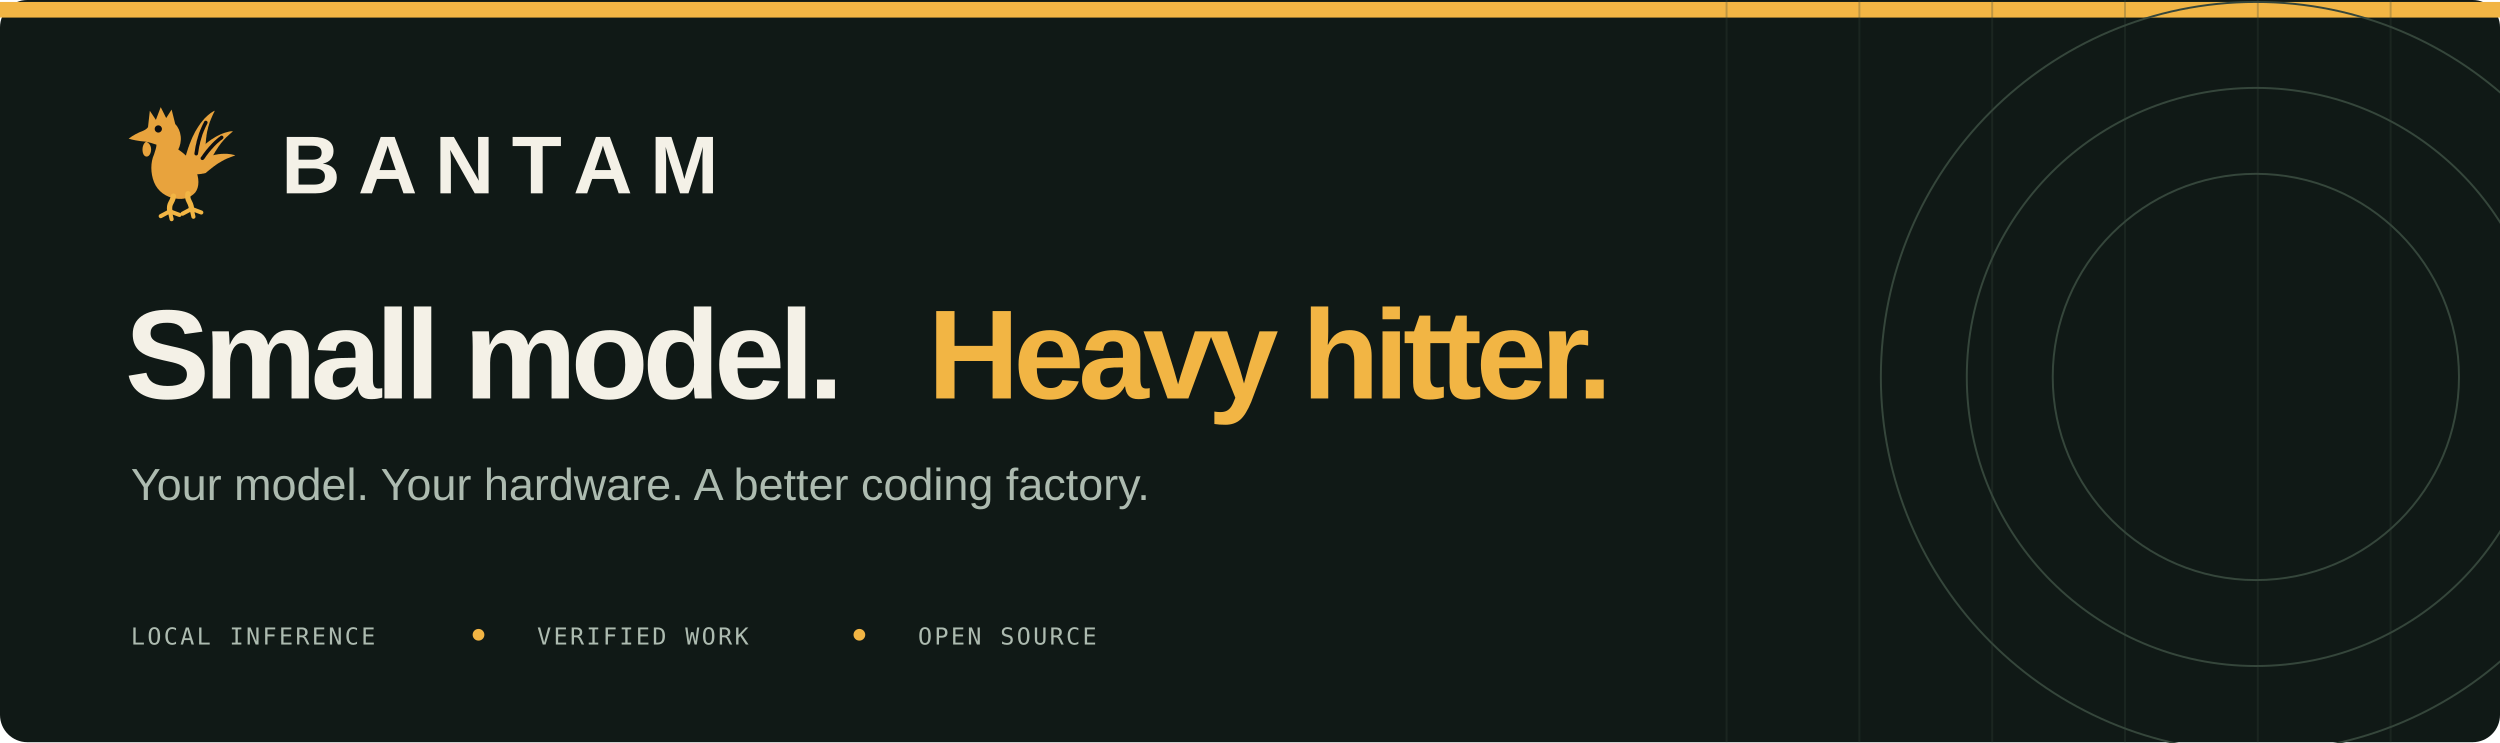
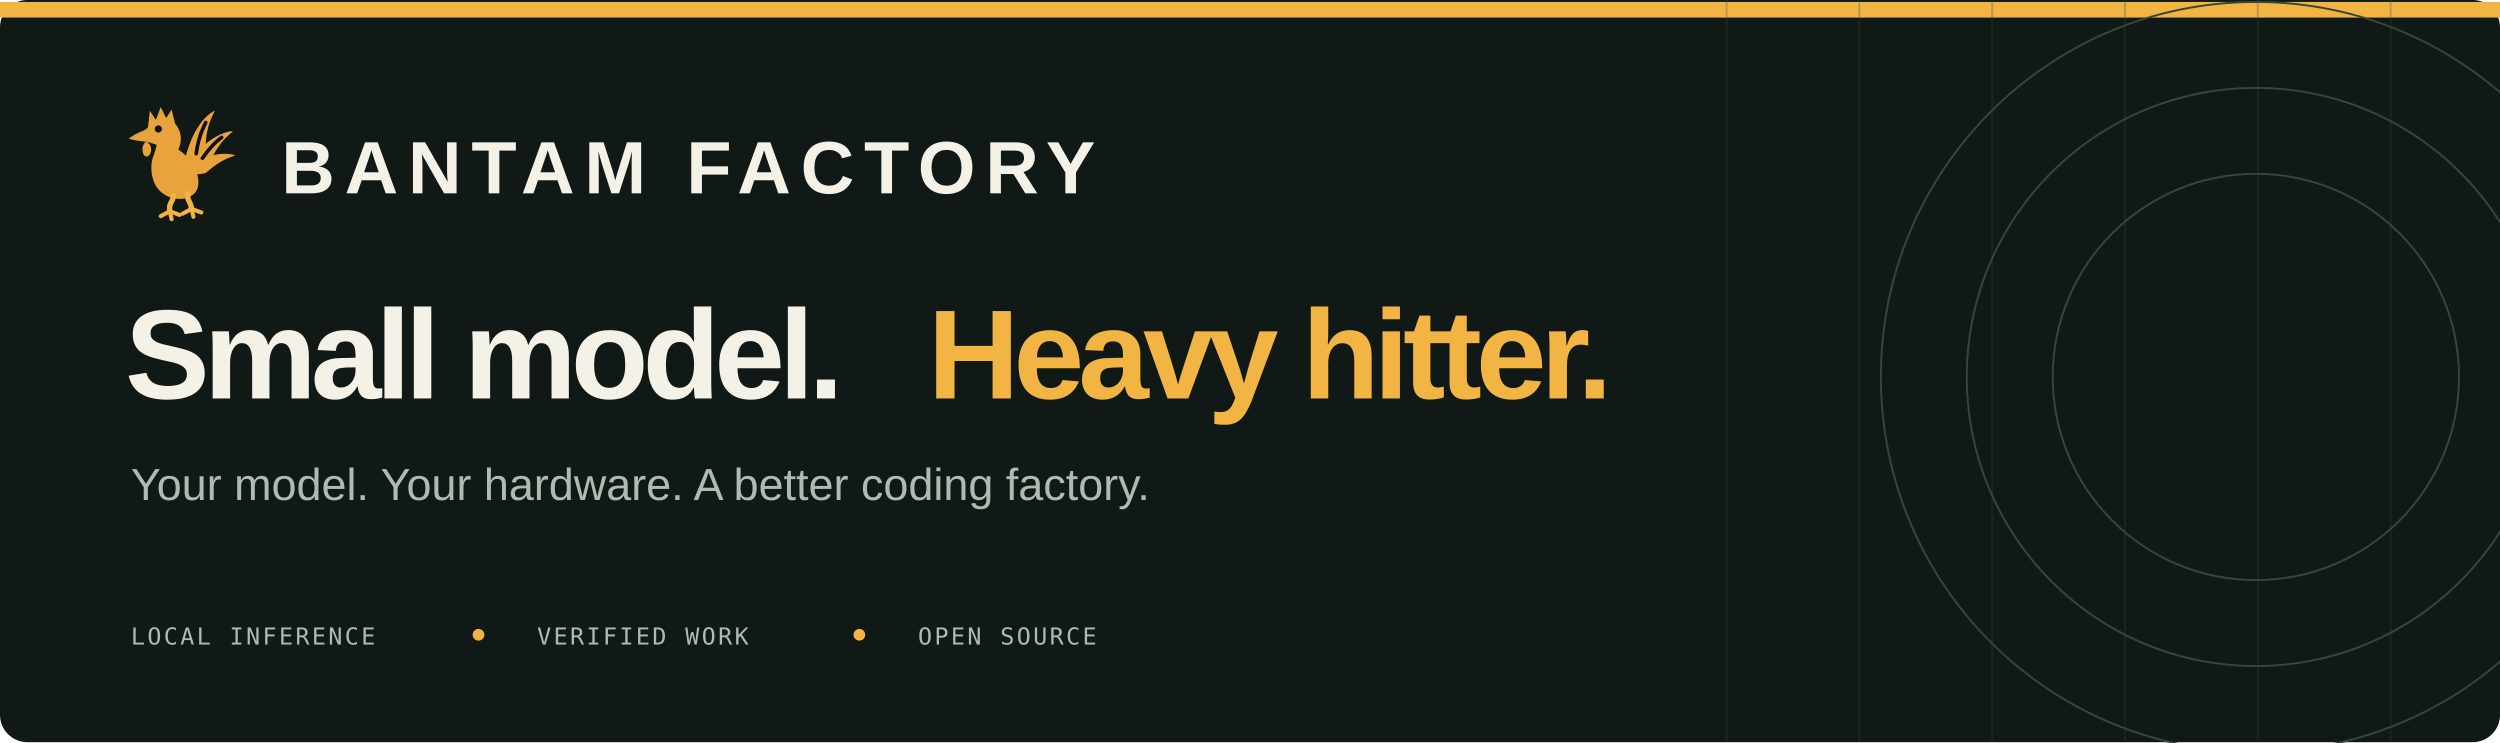
<svg xmlns="http://www.w3.org/2000/svg" width="1280" height="380" viewBox="0 0 1280 380" role="img" aria-labelledby="title desc">
  <rect width="1280" height="380" rx="14" fill="#101916" />
  <path d="M0 5H1280" stroke="#f2b544" stroke-width="8" />
  <g stroke="#35463b" fill="none">
    <circle cx="1155" cy="193" r="192" />
    <circle cx="1155" cy="193" r="148" />
    <circle cx="1155" cy="193" r="104" />
    <path d="M884 0V380M952 0V380M1020 0V380M1088 0V380M1156 0V380M1224 0V380" opacity=".28" />
  </g>
  <svg x="64" y="48" width="62" height="72" viewBox="0 0 100 100" color="#f2b544">
    <g fill="#e8a33d">
      <path d="M61.0 56.4L61.7 55.3L62.4 54.1L63.1 53.0L63.7 51.8L64.3 50.7L64.9 49.5L65.5 48.4L66.1 47.3L66.5 46.1L66.5 45.0L66.4 43.8L66.4 42.6L66.4 41.4L66.4 40.2L66.4 39.1L66.4 37.9L66.5 36.7L66.5 35.6L66.5 34.4L66.6 33.3L66.7 32.1L66.8 31.0L66.9 29.8L67.0 28.7L67.2 27.5L67.3 26.4L67.5 25.2L67.7 24.1L67.9 22.9L68.2 21.8L68.5 20.7L68.7 19.5L69.1 18.4L69.4 17.3L69.8 16.1L70.1 15.0L70.6 13.9L71.0 12.8L71.5 11.7L72.0 10.5L72.5 9.4L73.0 8.3L73.6 7.2L74.1 5.9L74.1 5.9L72.9 6.5L71.8 7.2L70.7 7.9L69.7 8.7L68.7 9.5L67.7 10.4L66.8 11.3L65.8 12.2L65.0 13.2L64.1 14.2L63.3 15.2L62.4 16.3L61.7 17.4L60.9 18.5L60.2 19.6L59.5 20.7L58.8 21.9L58.1 23.0L57.5 24.2L56.9 25.4L56.3 26.6L55.7 27.8L55.2 29.0L54.7 30.2L54.2 31.5L53.7 32.7L53.2 33.9L52.8 35.2L52.3 36.4L51.9 37.7L51.5 38.9L51.1 40.2L50.7 41.4L50.4 42.7L50.0 43.9L50.1 45.2L50.4 46.5L50.6 47.8L51.0 49.1L51.3 50.4L51.7 51.7L52.1 53.0L52.6 54.3L53.0 55.6Z" />
      <path d="M60.1 57.9L61.1 57.3L62.1 56.7L63.1 56.0L64.0 55.4L64.9 54.7L65.9 54.1L66.8 53.4L67.6 52.8L68.4 52.0L68.8 51.1L69.2 50.1L69.7 49.2L70.1 48.3L70.5 47.4L71.0 46.4L71.4 45.5L71.9 44.6L72.4 43.7L72.8 42.8L73.3 41.9L73.8 41.1L74.3 40.2L74.8 39.3L75.4 38.5L75.9 37.6L76.5 36.8L77.0 35.9L77.6 35.1L78.2 34.3L78.8 33.5L79.4 32.6L80.1 31.9L80.7 31.1L81.4 30.3L82.1 29.5L82.8 28.8L83.5 28.0L84.3 27.3L85.1 26.6L85.8 25.9L86.7 25.1L87.5 24.4L88.3 23.7L89.2 22.9L89.2 22.9L88.0 22.9L86.9 23.0L85.8 23.2L84.7 23.5L83.6 23.8L82.5 24.1L81.4 24.5L80.3 24.9L79.3 25.3L78.2 25.8L77.2 26.3L76.2 26.8L75.1 27.4L74.1 28.0L73.2 28.6L72.2 29.2L71.2 29.8L70.3 30.5L69.3 31.2L68.4 31.9L67.5 32.6L66.6 33.3L65.7 34.1L64.8 34.8L64.0 35.6L63.1 36.4L62.3 37.2L61.4 38.0L60.6 38.8L59.8 39.6L59.0 40.4L58.2 41.2L57.4 42.1L56.7 42.9L55.9 43.7L55.5 44.8L55.2 45.9L55.0 47.1L54.7 48.2L54.5 49.4L54.3 50.5L54.2 51.7L54.1 52.9L53.9 54.1Z" />
      <path d="M58.6 58.5L59.5 58.5L60.5 58.4L61.4 58.3L62.3 58.2L63.2 58.1L64.1 57.9L65.0 57.8L65.8 57.6L66.6 57.4L67.2 56.9L67.9 56.3L68.5 55.8L69.1 55.3L69.7 54.8L70.4 54.3L71.0 53.8L71.6 53.3L72.3 52.8L72.9 52.3L73.5 51.8L74.2 51.4L74.8 50.9L75.5 50.4L76.1 50.0L76.8 49.5L77.5 49.1L78.2 48.7L78.9 48.3L79.5 47.9L80.2 47.5L81.0 47.1L81.7 46.7L82.4 46.3L83.1 46.0L83.9 45.6L84.6 45.3L85.4 45.0L86.2 44.7L86.9 44.4L87.7 44.1L88.5 43.8L89.3 43.5L90.2 43.2L91.0 42.9L91.0 42.9L90.2 42.5L89.3 42.3L88.4 42.1L87.6 41.9L86.7 41.8L85.8 41.7L84.9 41.6L84.0 41.5L83.1 41.5L82.2 41.5L81.3 41.5L80.4 41.6L79.5 41.6L78.6 41.7L77.7 41.8L76.8 41.9L75.9 42.1L75.0 42.2L74.1 42.4L73.2 42.6L72.3 42.8L71.4 43.0L70.5 43.2L69.6 43.5L68.8 43.7L67.9 44.0L67.0 44.2L66.2 44.5L65.3 44.8L64.5 45.1L63.6 45.4L62.8 45.7L61.9 46.0L61.1 46.3L60.3 46.7L59.6 47.3L59.0 48.0L58.5 48.7L57.9 49.5L57.4 50.2L56.9 51.0L56.4 51.8L55.9 52.6L55.4 53.5Z" />
      <path d="M58.8 41.4L59.0 40.2L59.2 39.0L59.4 37.7L59.6 36.5L59.8 35.3L60.1 34.1L60.4 32.9L60.6 31.7L60.9 30.6L61.3 29.4L61.6 28.2L62.0 27.0L62.3 25.9L62.7 24.7L63.2 23.5L63.6 22.4L64.1 21.3L64.6 20.1L65.1 19.0L65.6 17.9L66.2 16.8L66.7 15.7" stroke="#0d0f12" stroke-width="3.0" fill="none" stroke-linecap="round" />
      <path d="M63.9 45.2L64.6 44.4L65.2 43.5L65.8 42.6L66.4 41.8L67.1 40.9L67.7 40.1L68.4 39.2L69.1 38.4L69.8 37.6L70.4 36.8L71.2 36.0L71.9 35.2L72.6 34.4L73.4 33.6L74.1 32.9L74.9 32.1L75.7 31.4L76.5 30.7L77.3 30.0L78.1 29.3L79.0 28.7L79.8 28.0" stroke="#0d0f12" stroke-width="3.0" fill="none" stroke-linecap="round" />
      <path d="M3 29C7 26 11 24 15 22.5C16.5 21.8 18 21 19 19.5L20.5 6L25.5 13.5L29.5 3L34 12L38.5 5L41.5 17C44 19.5 45.5 23 46 27C46.5 31 45.5 35 44 38C50 42 55 47 58 54C61.5 61.5 61.5 69 58 73.5C54 78 48 79.5 42 78.5C34 77.5 27 72.5 24 65C21 57.5 21 48.5 24 42C25 39 26 36 26 34C23 33 20 32 17 31.5C11 31 6 30 3 29Z" />
      <path d="M17.5 31.5C21 33 22.5 37 21 41C19.5 45 15.8 44.6 14.8 40.8C13.8 37 15 32.8 17.5 31.5Z" />
      <path d="M40 76.5C39 82.5 36 82 37 89" stroke="currentColor" stroke-width="4.4" stroke-linecap="round" fill="none" />
      <path d="M29.5 93L37 89L45 92M37 89L38.5 95.5" stroke="currentColor" stroke-width="3.4" stroke-linecap="round" stroke-linejoin="round" fill="none" />
      <path d="M52 74.5C51 80.5 54 80 55 87" stroke="currentColor" stroke-width="4.4" stroke-linecap="round" fill="none" />
      <path d="M47.5 91L55 87L63 90M55 87L56.5 93.5" stroke="currentColor" stroke-width="3.4" stroke-linecap="round" stroke-linejoin="round" fill="none" />
      <circle cx="27.5" cy="21" r="3" fill="#0d0f12" />
    </g>
  </svg>
  <g font-family="Arial,Helvetica,sans-serif">
-     <text x="144" y="99" fill="#f4f1e7" font-size="42" font-weight="800" letter-spacing="9">BANTAM</text>
+     <text x="144" y="99" fill="#f4f1e7" font-size="38" font-weight="800" letter-spacing="5">BANTAM FACTORY</text>
    <text x="64" y="204" fill="#f4f1e7" font-size="65" font-weight="800" letter-spacing="-3">Small model.</text>
    <text x="475" y="204" fill="#f2b544" font-size="65" font-weight="800" letter-spacing="-3">Heavy hitter.</text>
    <text x="67" y="256" fill="#adbbb0" font-size="23">Your model. Your hardware. A better coding factory.</text>
    <g fill="#adbbb0" font-family="monospace" font-size="12" letter-spacing="1.2">
      <text x="67" y="330">LOCAL INFERENCE</text>
      <text x="275" y="330">VERIFIED WORK</text>
      <text x="470" y="330">OPEN SOURCE</text>
    </g>
    <g fill="#f2b544">
      <circle cx="245" cy="325" r="3" />
      <circle cx="440" cy="325" r="3" />
    </g>
  </g>
</svg>
